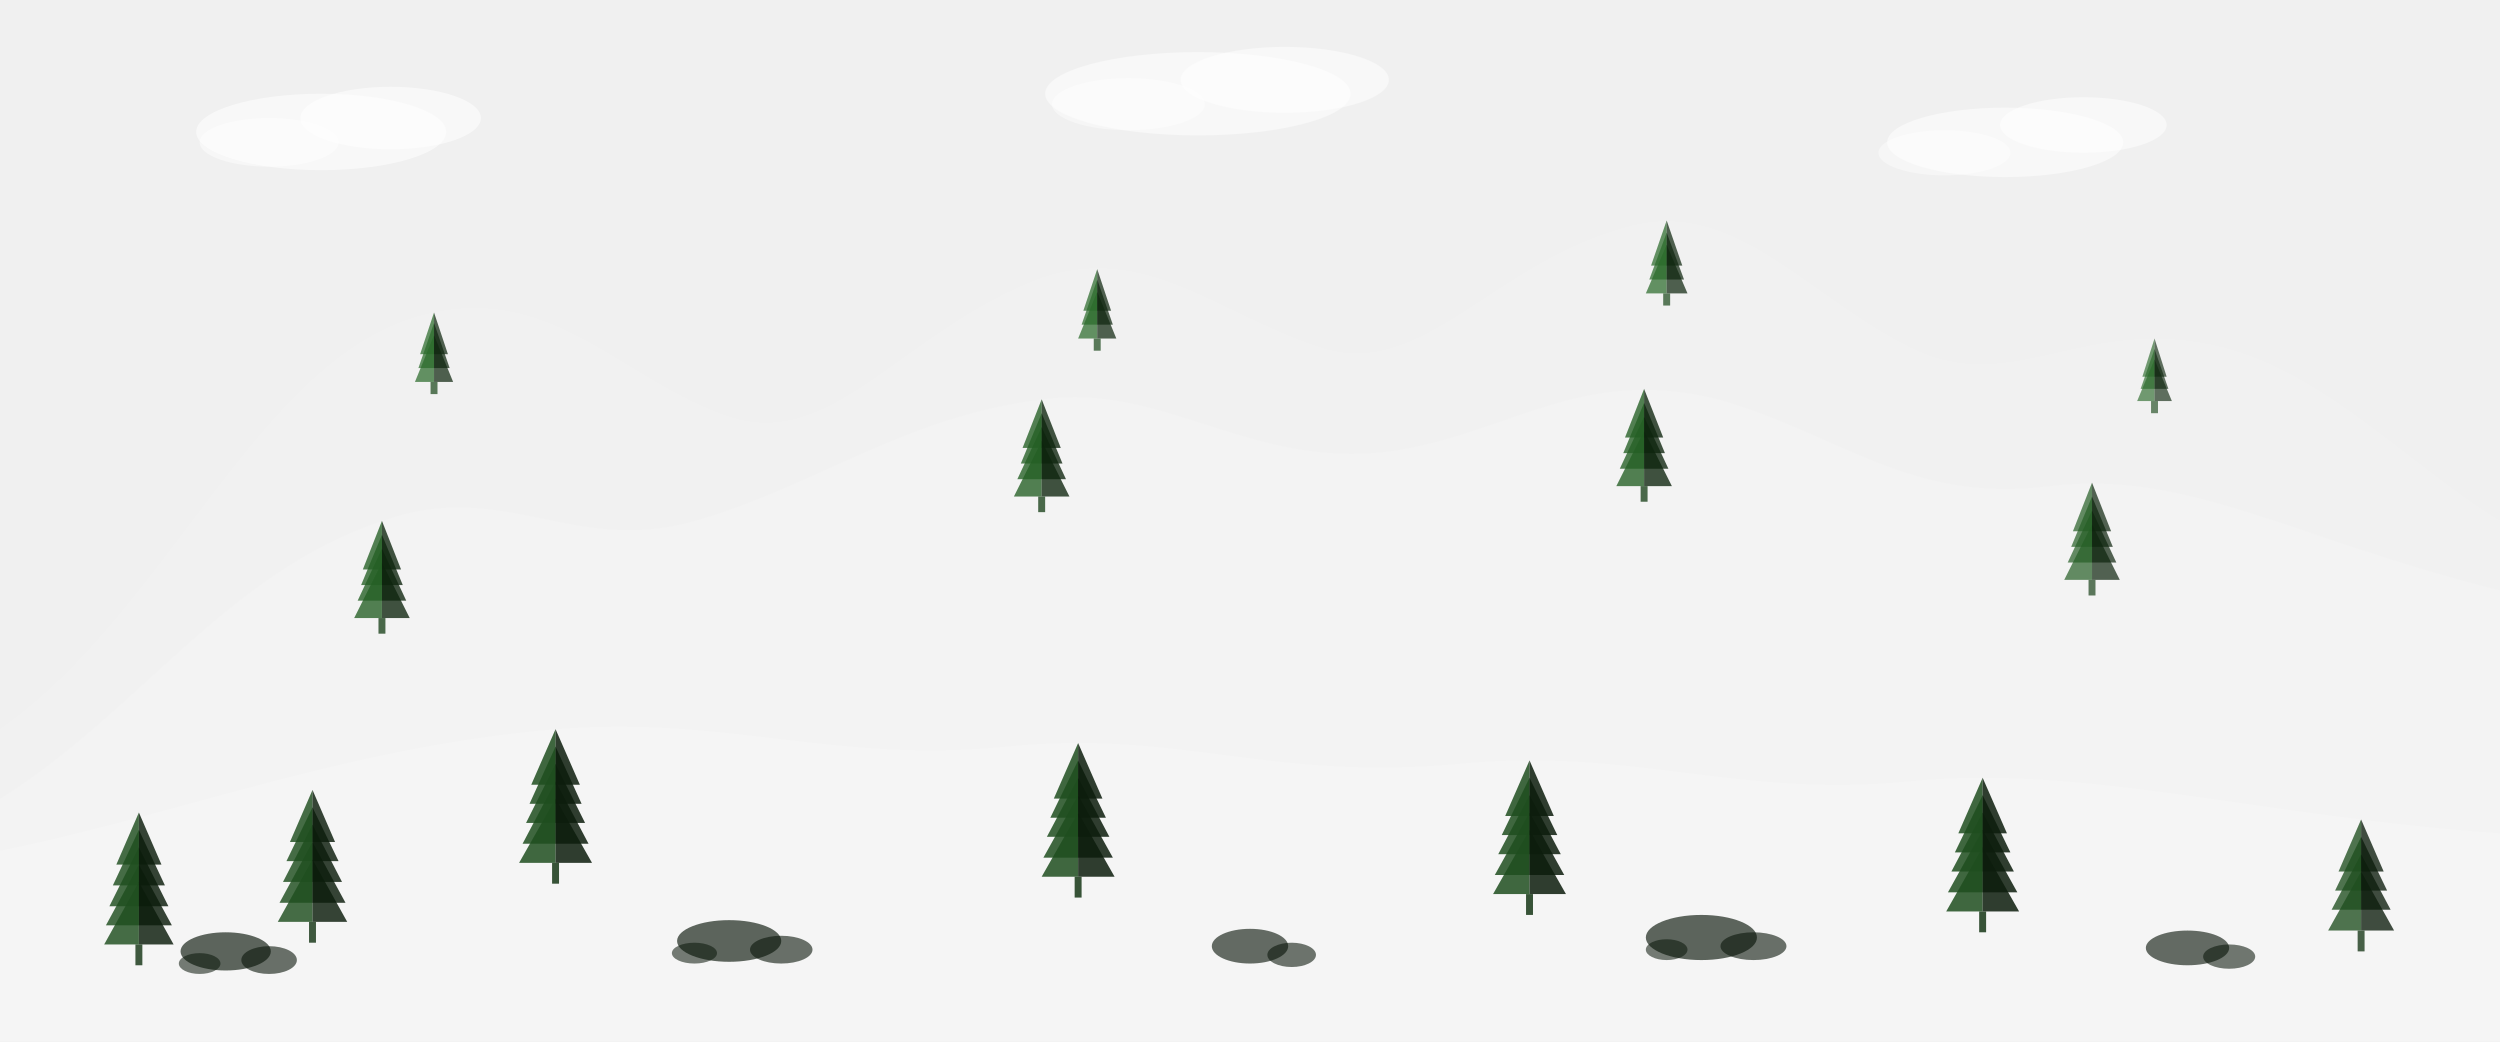
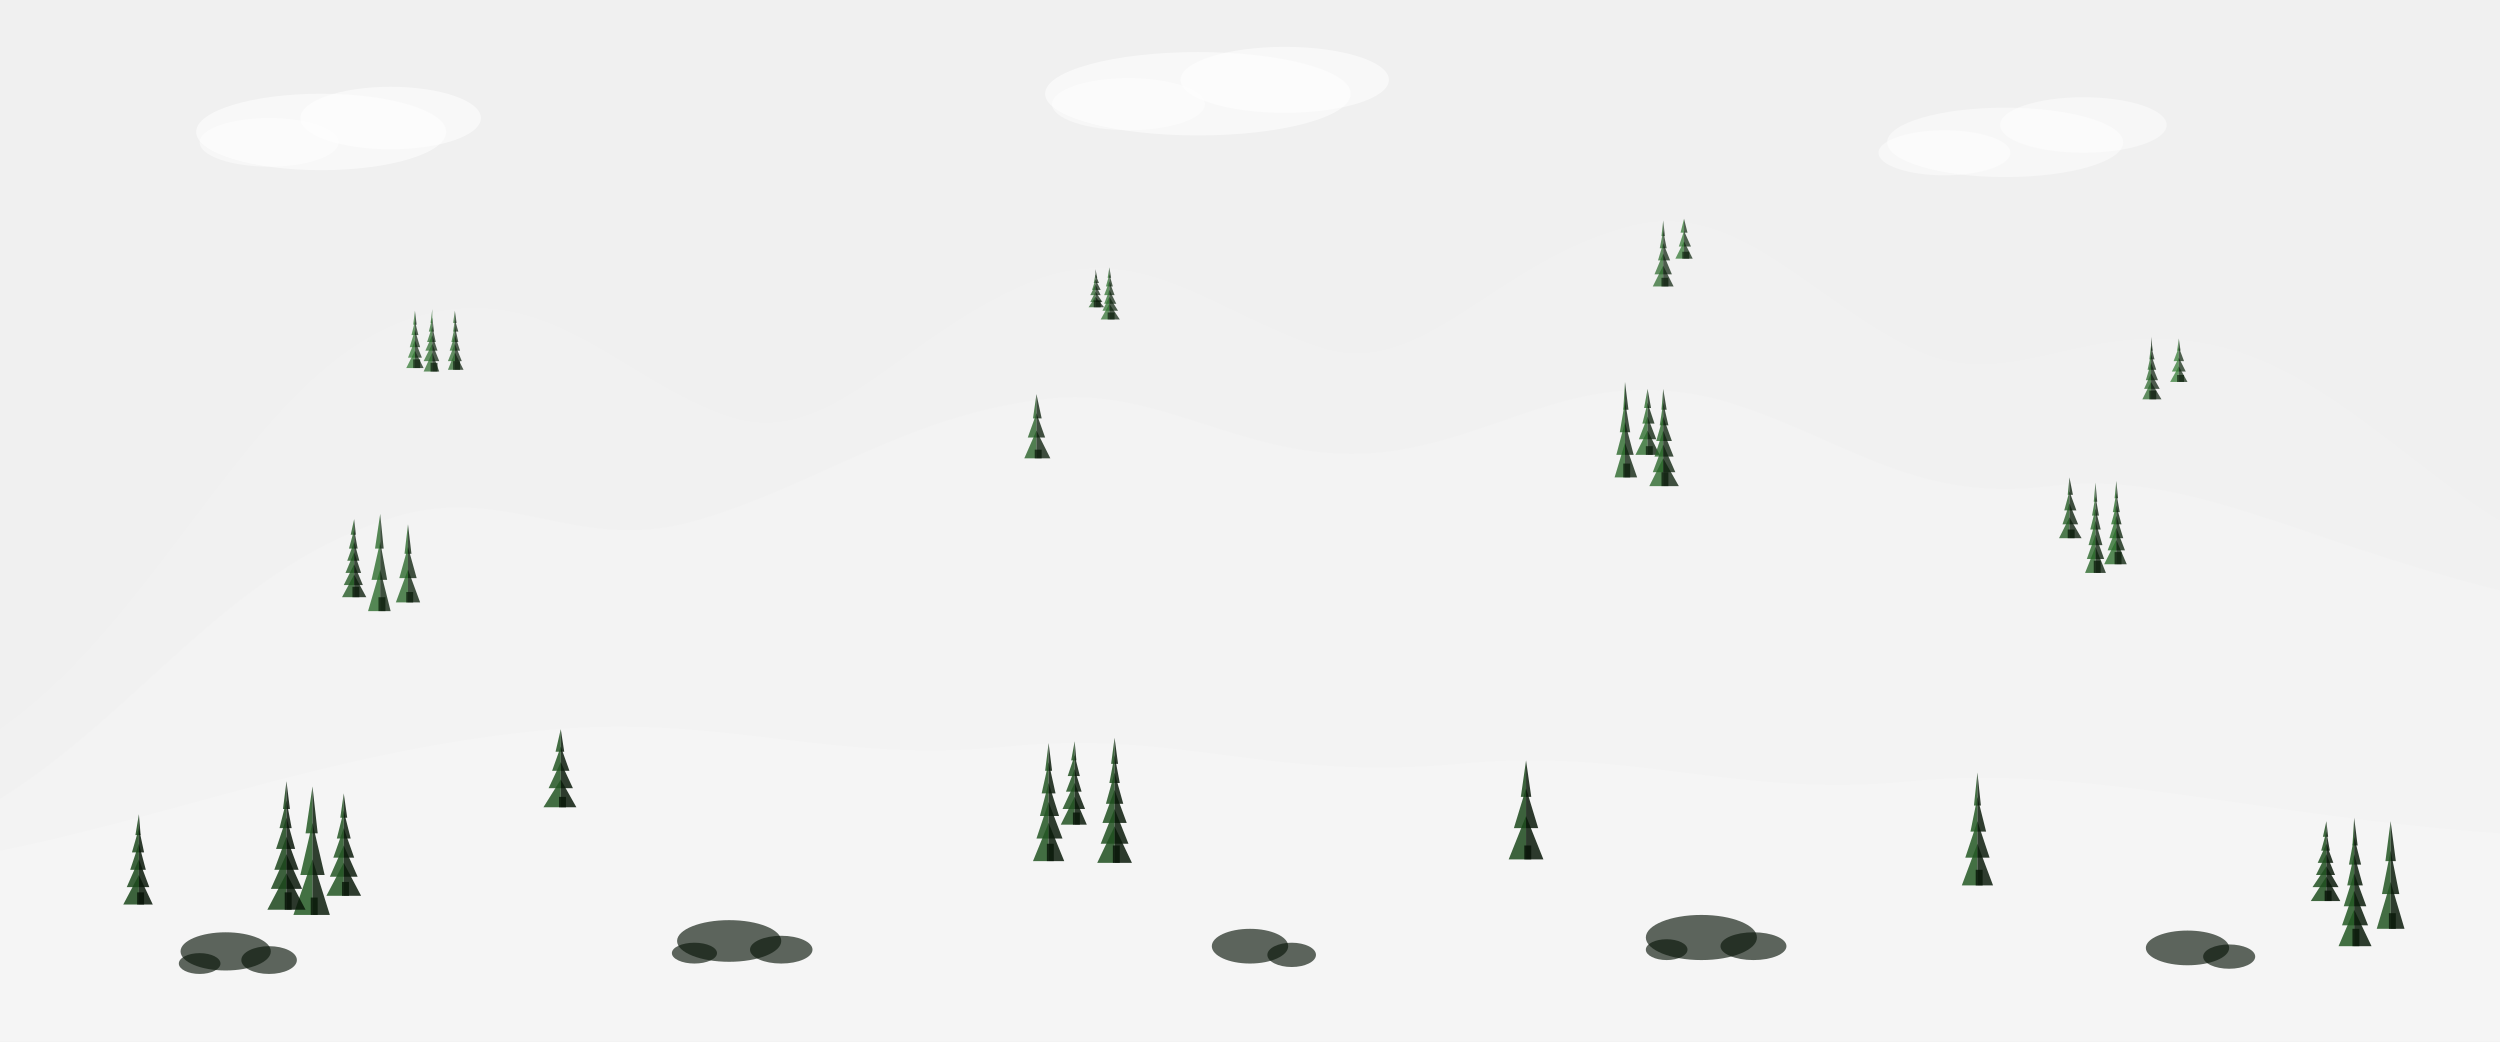
<svg xmlns="http://www.w3.org/2000/svg" viewBox="0 0 1440 600" preserveAspectRatio="xMidYMax slice">
-   <defs>
-     
-     
-     
-     
-   </defs>
  <ellipse cx="185" cy="76" rx="72" ry="22" fill="white" fill-opacity="0.55" />
  <ellipse cx="225" cy="68" rx="52" ry="18" fill="white" fill-opacity="0.55" />
  <ellipse cx="155" cy="82" rx="40" ry="14" fill="white" fill-opacity="0.45" />
-   <ellipse cx="690" cy="54" rx="88" ry="24" fill="white" fill-opacity="0.5" />
-   <ellipse cx="740" cy="46" rx="60" ry="19" fill="white" fill-opacity="0.5" />
-   <ellipse cx="650" cy="60" rx="44" ry="15" fill="white" fill-opacity="0.42" />
-   <ellipse cx="1155" cy="82" rx="68" ry="20" fill="white" fill-opacity="0.52" />
-   <ellipse cx="1200" cy="72" rx="48" ry="16" fill="white" fill-opacity="0.52" />
-   <ellipse cx="1120" cy="88" rx="38" ry="13" fill="white" fill-opacity="0.42" />
-   <path fill="white" fill-opacity="0.08" d="M0,420 C100,350 150,200 250,180 C320,165 360,220 420,240        C480,260 520,190 600,160 C660,140 700,180 760,200        C820,220 860,150 940,130 C1000,115 1040,170 1100,200        C1160,230 1200,180 1280,200 C1340,215 1390,270 1440,300        L1440,600 L0,600 Z" />
-   <g fill="#1e4a1e" fill-opacity="0.72">
-     <polygon points="250,180 250,204 242,204" fill="#2b6b2b" fill-opacity="0.72" />
-     <polygon points="250,180 250,204 258,204" fill="#102810" fill-opacity="0.72" />
-     <polygon points="250,186 250,212 241,212" fill="#2b6b2b" fill-opacity="0.72" />
-     <polygon points="250,186 250,212 259,212" fill="#102810" fill-opacity="0.72" />
-     <polygon points="250,193 250,220 239,220" fill="#2b6b2b" fill-opacity="0.72" />
-     <polygon points="250,193 250,220 261,220" fill="#102810" fill-opacity="0.72" />
-     <rect x="248" y="220" width="4" height="7" />
-   </g>
-   <g fill="#1e4a1e" fill-opacity="0.72">
-     <polygon points="632,155 632,179 624,179" fill="#2b6b2b" fill-opacity="0.72" />
-     <polygon points="632,155 632,179 640,179" fill="#102810" fill-opacity="0.72" />
-     <polygon points="632,161 632,187 623,187" fill="#2b6b2b" fill-opacity="0.72" />
-     <polygon points="632,161 632,187 641,187" fill="#102810" fill-opacity="0.72" />
-     <polygon points="632,168 632,195 621,195" fill="#2b6b2b" fill-opacity="0.72" />
-     <polygon points="632,168 632,195 643,195" fill="#102810" fill-opacity="0.72" />
-     <rect x="630" y="195" width="4" height="7" />
-   </g>
-   <g fill="#1e4a1e" fill-opacity="0.72">
-     <polygon points="960,127 960,153 951,153" fill="#2b6b2b" fill-opacity="0.72" />
-     <polygon points="960,127 960,153 969,153" fill="#102810" fill-opacity="0.72" />
-     <polygon points="960,134 960,161 950,161" fill="#2b6b2b" fill-opacity="0.72" />
-     <polygon points="960,134 960,161 970,161" fill="#102810" fill-opacity="0.72" />
-     <polygon points="960,141 960,169 948,169" fill="#2b6b2b" fill-opacity="0.72" />
-     <polygon points="960,141 960,169 972,169" fill="#102810" fill-opacity="0.72" />
-     <rect x="958" y="169" width="4" height="7" />
-   </g>
-   <g fill="#1e4a1e" fill-opacity="0.65">
-     <polygon points="1241,195 1241,217 1234,217" fill="#2b6b2b" fill-opacity="0.65" />
-     <polygon points="1241,195 1241,217 1248,217" fill="#102810" fill-opacity="0.65" />
-     <polygon points="1241,201 1241,224 1233,224" fill="#2b6b2b" fill-opacity="0.65" />
-     <polygon points="1241,201 1241,224 1249,224" fill="#102810" fill-opacity="0.65" />
-     <polygon points="1241,207 1241,231 1231,231" fill="#2b6b2b" fill-opacity="0.65" />
-     <polygon points="1241,207 1241,231 1251,231" fill="#102810" fill-opacity="0.65" />
-     <rect x="1239" y="231" width="4" height="7" />
-   </g>
-   <path fill="white" fill-opacity="0.11" d="M0,460 C80,410 130,330 220,300 C290,275 330,320 400,300        C470,280 520,240 600,230 C670,220 720,270 800,260        C870,250 910,210 990,230 C1060,250 1100,290 1180,280        C1260,270 1320,310 1440,340        L1440,600 L0,600 Z" />
-   <g fill="#1a421a" fill-opacity="0.78">
-     <polygon points="220,300 220,328 209,328" fill="#255f25" fill-opacity="0.78" />
-     <polygon points="220,300 220,328 231,328" fill="#0e240e" fill-opacity="0.78" />
-     <polygon points="220,308 220,337 208,337" fill="#255f25" fill-opacity="0.78" />
-     <polygon points="220,308 220,337 232,337" fill="#0e240e" fill-opacity="0.78" />
-     <polygon points="220,316 220,346 206,346" fill="#255f25" fill-opacity="0.78" />
-     <polygon points="220,316 220,346 234,346" fill="#0e240e" fill-opacity="0.78" />
-     <polygon points="220,324 220,356 204,356" fill="#255f25" fill-opacity="0.78" />
-     <polygon points="220,324 220,356 236,356" fill="#0e240e" fill-opacity="0.78" />
-     <rect x="218" y="356" width="4" height="9" />
-   </g>
-   <g fill="#1a421a" fill-opacity="0.78">
-     <polygon points="600,230 600,258 589,258" fill="#255f25" fill-opacity="0.78" />
-     <polygon points="600,230 600,258 611,258" fill="#0e240e" fill-opacity="0.78" />
-     <polygon points="600,238 600,267 588,267" fill="#255f25" fill-opacity="0.78" />
-     <polygon points="600,238 600,267 612,267" fill="#0e240e" fill-opacity="0.78" />
-     <polygon points="600,246 600,276 586,276" fill="#255f25" fill-opacity="0.78" />
-     <polygon points="600,246 600,276 614,276" fill="#0e240e" fill-opacity="0.78" />
-     <polygon points="600,254 600,286 584,286" fill="#255f25" fill-opacity="0.78" />
-     <polygon points="600,254 600,286 616,286" fill="#0e240e" fill-opacity="0.78" />
-     <rect x="598" y="286" width="4" height="9" />
-   </g>
-   <g fill="#1a421a" fill-opacity="0.78">
-     <polygon points="947,224 947,252 936,252" fill="#255f25" fill-opacity="0.78" />
-     <polygon points="947,224 947,252 958,252" fill="#0e240e" fill-opacity="0.78" />
-     <polygon points="947,232 947,261 935,261" fill="#255f25" fill-opacity="0.78" />
-     <polygon points="947,232 947,261 959,261" fill="#0e240e" fill-opacity="0.78" />
-     <polygon points="947,240 947,270 933,270" fill="#255f25" fill-opacity="0.78" />
-     <polygon points="947,240 947,270 961,270" fill="#0e240e" fill-opacity="0.78" />
-     <polygon points="947,248 947,280 931,280" fill="#255f25" fill-opacity="0.78" />
-     <polygon points="947,248 947,280 963,280" fill="#0e240e" fill-opacity="0.78" />
-     <rect x="945" y="280" width="4" height="9" />
-   </g>
-   <g fill="#1a421a" fill-opacity="0.70">
-     <polygon points="1205,278 1205,306 1194,306" fill="#255f25" fill-opacity="0.70" />
-     <polygon points="1205,278 1205,306 1216,306" fill="#0e240e" fill-opacity="0.70" />
-     <polygon points="1205,286 1205,315 1193,315" fill="#255f25" fill-opacity="0.70" />
-     <polygon points="1205,286 1205,315 1217,315" fill="#0e240e" fill-opacity="0.70" />
-     <polygon points="1205,294 1205,324 1191,324" fill="#255f25" fill-opacity="0.70" />
-     <polygon points="1205,294 1205,324 1219,324" fill="#0e240e" fill-opacity="0.70" />
-     <polygon points="1205,302 1205,334 1189,334" fill="#255f25" fill-opacity="0.70" />
-     <polygon points="1205,302 1205,334 1221,334" fill="#0e240e" fill-opacity="0.70" />
-     <rect x="1203" y="334" width="4" height="9" />
-   </g>
-   <path fill="white" fill-opacity="0.15" d="M0,490 C100,470 200,430 320,420 C420,412 480,440 580,430        C680,420 730,450 840,440 C940,430 1000,460 1100,450        C1200,440 1300,470 1440,480        L1440,600 L0,600 Z" />
-   <g fill="#163616" fill-opacity="0.85">
-     <polygon points="320,420 320,452 306,452" fill="#1f4e1f" fill-opacity="0.85" />
-     <polygon points="320,420 320,452 334,452" fill="#0c1d0c" fill-opacity="0.85" />
-     <polygon points="320,430 320,463 305,463" fill="#1f4e1f" fill-opacity="0.85" />
-     <polygon points="320,430 320,463 335,463" fill="#0c1d0c" fill-opacity="0.85" />
-     <polygon points="320,440 320,474 303,474" fill="#1f4e1f" fill-opacity="0.85" />
-     <polygon points="320,440 320,474 337,474" fill="#0c1d0c" fill-opacity="0.85" />
-     <polygon points="320,450 320,486 301,486" fill="#1f4e1f" fill-opacity="0.85" />
-     <polygon points="320,450 320,486 339,486" fill="#0c1d0c" fill-opacity="0.85" />
-     <polygon points="320,460 320,497 299,497" fill="#1f4e1f" fill-opacity="0.85" />
-     <polygon points="320,460 320,497 341,497" fill="#0c1d0c" fill-opacity="0.85" />
-     <rect x="318" y="497" width="4" height="12" />
-   </g>
-   <g fill="#163616" fill-opacity="0.82">
-     <polygon points="80,468 80,498 67,498" fill="#1f4e1f" fill-opacity="0.82" />
-     <polygon points="80,468 80,498 93,498" fill="#0c1d0c" fill-opacity="0.82" />
-     <polygon points="80,478 80,510 65,510" fill="#1f4e1f" fill-opacity="0.82" />
-     <polygon points="80,478 80,510 95,510" fill="#0c1d0c" fill-opacity="0.82" />
-     <polygon points="80,488 80,522 63,522" fill="#1f4e1f" fill-opacity="0.82" />
-     <polygon points="80,488 80,522 97,522" fill="#0c1d0c" fill-opacity="0.82" />
-     <polygon points="80,498 80,533 61,533" fill="#1f4e1f" fill-opacity="0.82" />
-     <polygon points="80,498 80,533 99,533" fill="#0c1d0c" fill-opacity="0.82" />
-     <polygon points="80,508 80,544 60,544" fill="#1f4e1f" fill-opacity="0.82" />
-     <polygon points="80,508 80,544 100,544" fill="#0c1d0c" fill-opacity="0.82" />
-     <rect x="78" y="544" width="4" height="12" />
-   </g>
-   <g fill="#163616" fill-opacity="0.82">
-     <polygon points="180,455 180,485 167,485" fill="#1f4e1f" fill-opacity="0.82" />
-     <polygon points="180,455 180,485 193,485" fill="#0c1d0c" fill-opacity="0.82" />
-     <polygon points="180,465 180,496 165,496" fill="#1f4e1f" fill-opacity="0.82" />
-     <polygon points="180,465 180,496 195,496" fill="#0c1d0c" fill-opacity="0.82" />
-     <polygon points="180,475 180,508 163,508" fill="#1f4e1f" fill-opacity="0.82" />
-     <polygon points="180,475 180,508 197,508" fill="#0c1d0c" fill-opacity="0.82" />
-     <polygon points="180,485 180,520 161,520" fill="#1f4e1f" fill-opacity="0.82" />
-     <polygon points="180,485 180,520 199,520" fill="#0c1d0c" fill-opacity="0.82" />
-     <polygon points="180,495 180,531 160,531" fill="#1f4e1f" fill-opacity="0.82" />
-     <polygon points="180,495 180,531 200,531" fill="#0c1d0c" fill-opacity="0.82" />
-     <rect x="178" y="531" width="4" height="12" />
-   </g>
-   <g fill="#163616" fill-opacity="0.85">
-     <polygon points="621,428 621,460 607,460" fill="#1f4e1f" fill-opacity="0.85" />
-     <polygon points="621,428 621,460 635,460" fill="#0c1d0c" fill-opacity="0.85" />
-     <polygon points="621,438 621,471 605,471" fill="#1f4e1f" fill-opacity="0.85" />
-     <polygon points="621,438 621,471 637,471" fill="#0c1d0c" fill-opacity="0.85" />
-     <polygon points="621,448 621,482 603,482" fill="#1f4e1f" fill-opacity="0.85" />
-     <polygon points="621,448 621,482 639,482" fill="#0c1d0c" fill-opacity="0.85" />
-     <polygon points="621,458 621,494 601,494" fill="#1f4e1f" fill-opacity="0.85" />
-     <polygon points="621,458 621,494 641,494" fill="#0c1d0c" fill-opacity="0.85" />
-     <polygon points="621,468 621,505 600,505" fill="#1f4e1f" fill-opacity="0.85" />
-     <polygon points="621,468 621,505 642,505" fill="#0c1d0c" fill-opacity="0.85" />
-     <rect x="619" y="505" width="4" height="12" />
-   </g>
-   <g fill="#163616" fill-opacity="0.85">
-     <polygon points="881,438 881,470 867,470" fill="#1f4e1f" fill-opacity="0.85" />
-     <polygon points="881,438 881,470 895,470" fill="#0c1d0c" fill-opacity="0.85" />
-     <polygon points="881,448 881,481 865,481" fill="#1f4e1f" fill-opacity="0.85" />
-     <polygon points="881,448 881,481 897,481" fill="#0c1d0c" fill-opacity="0.85" />
-     <polygon points="881,458 881,492 863,492" fill="#1f4e1f" fill-opacity="0.85" />
-     <polygon points="881,458 881,492 899,492" fill="#0c1d0c" fill-opacity="0.85" />
-     <polygon points="881,468 881,504 861,504" fill="#1f4e1f" fill-opacity="0.85" />
-     <polygon points="881,468 881,504 901,504" fill="#0c1d0c" fill-opacity="0.85" />
-     <polygon points="881,478 881,515 860,515" fill="#1f4e1f" fill-opacity="0.85" />
-     <polygon points="881,478 881,515 902,515" fill="#0c1d0c" fill-opacity="0.85" />
-     <rect x="879" y="515" width="4" height="12" />
-   </g>
-   <g fill="#163616" fill-opacity="0.85">
-     <polygon points="1142,448 1142,480 1128,480" fill="#1f4e1f" fill-opacity="0.85" />
-     <polygon points="1142,448 1142,480 1156,480" fill="#0c1d0c" fill-opacity="0.85" />
-     <polygon points="1142,458 1142,491 1126,491" fill="#1f4e1f" fill-opacity="0.85" />
-     <polygon points="1142,458 1142,491 1158,491" fill="#0c1d0c" fill-opacity="0.85" />
-     <polygon points="1142,468 1142,502 1124,502" fill="#1f4e1f" fill-opacity="0.85" />
-     <polygon points="1142,468 1142,502 1160,502" fill="#0c1d0c" fill-opacity="0.85" />
-     <polygon points="1142,478 1142,514 1122,514" fill="#1f4e1f" fill-opacity="0.85" />
-     <polygon points="1142,478 1142,514 1162,514" fill="#0c1d0c" fill-opacity="0.85" />
-     <polygon points="1142,488 1142,525 1121,525" fill="#1f4e1f" fill-opacity="0.85" />
-     <polygon points="1142,488 1142,525 1163,525" fill="#0c1d0c" fill-opacity="0.85" />
-     <rect x="1140" y="525" width="4" height="12" />
-   </g>
-   <g fill="#163616" fill-opacity="0.78">
-     <polygon points="1360,472 1360,502 1347,502" fill="#1f4e1f" fill-opacity="0.78" />
-     <polygon points="1360,472 1360,502 1373,502" fill="#0c1d0c" fill-opacity="0.78" />
-     <polygon points="1360,482 1360,513 1345,513" fill="#1f4e1f" fill-opacity="0.78" />
-     <polygon points="1360,482 1360,513 1375,513" fill="#0c1d0c" fill-opacity="0.78" />
-     <polygon points="1360,492 1360,524 1343,524" fill="#1f4e1f" fill-opacity="0.78" />
-     <polygon points="1360,492 1360,524 1377,524" fill="#0c1d0c" fill-opacity="0.78" />
-     <polygon points="1360,502 1360,536 1341,536" fill="#1f4e1f" fill-opacity="0.78" />
-     <polygon points="1360,502 1360,536 1379,536" fill="#0c1d0c" fill-opacity="0.78" />
-     <rect x="1358" y="536" width="4" height="12" />
+   <ellipse cx="690" cy="54" rx="88" ry="24" fill="white" fill-opacity="0.55" />
+   <ellipse cx="740" cy="46" rx="60" ry="19" fill="white" fill-opacity="0.55" />
+   <ellipse cx="650" cy="60" rx="44" ry="15" fill="white" fill-opacity="0.45" />
+   <ellipse cx="1155" cy="82" rx="68" ry="20" fill="white" fill-opacity="0.45" />
+   <ellipse cx="1200" cy="72" rx="48" ry="16" fill="white" fill-opacity="0.45" />
+   <ellipse cx="1120" cy="88" rx="38" ry="13" fill="white" fill-opacity="0.45" />
+   <path fill="white" fill-opacity="0.08" d="M0,420 C100,350 150,200 250,180 C320,165 360,220 420,240 C480,260 520,190 600,160 C660,140 700,180 760,200 C820,220 860,150 940,130 C1000,115 1040,170 1100,200 C1160,230 1200,180 1280,200 C1340,215 1390,270 1440,300 L1440,600 L0,600 Z" />
+   <g fill="#1c471c" fill-opacity="0.72">
+     <polygon points="249,178 249,186 248,186" fill="#2a6a2a" fill-opacity="0.72" />
+     <polygon points="249,178 249,186 249,186" fill="#0e230e" fill-opacity="0.72" />
+     <polygon points="249,183 249,191 247,191" fill="#2a6a2a" fill-opacity="0.72" />
+     <polygon points="249,183 249,191 250,191" fill="#0e230e" fill-opacity="0.72" />
+     <polygon points="249,188 249,197 246,197" fill="#2a6a2a" fill-opacity="0.72" />
+     <polygon points="249,188 249,197 251,197" fill="#0e230e" fill-opacity="0.72" />
+     <polygon points="249,193 249,202 245,202" fill="#2a6a2a" fill-opacity="0.72" />
+     <polygon points="249,193 249,202 252,202" fill="#0e230e" fill-opacity="0.72" />
+     <polygon points="249,198 249,208 244,208" fill="#2a6a2a" fill-opacity="0.72" />
+     <polygon points="249,198 249,208 253,208" fill="#0e230e" fill-opacity="0.72" />
+     <polygon points="249,203 249,214 244,214" fill="#2a6a2a" fill-opacity="0.72" />
+     <polygon points="249,203 249,214 253,214" fill="#0e230e" fill-opacity="0.72" />
+     <rect x="248" y="209" width="4" height="5" fill="#0c1f0c" fill-opacity="0.72" />
+   </g>
+   <g fill="#205020" fill-opacity="0.72">
+     <polygon points="239,179 239,187 238,187" fill="#307830" fill-opacity="0.72" />
+     <polygon points="239,179 239,187 240,187" fill="#102810" fill-opacity="0.72" />
+     <polygon points="239,185 239,193 237,193" fill="#307830" fill-opacity="0.72" />
+     <polygon points="239,185 239,193 241,193" fill="#102810" fill-opacity="0.72" />
+     <polygon points="239,190 239,200 236,200" fill="#307830" fill-opacity="0.72" />
+     <polygon points="239,190 239,200 242,200" fill="#102810" fill-opacity="0.72" />
+     <polygon points="239,196 239,206 235,206" fill="#307830" fill-opacity="0.72" />
+     <polygon points="239,196 239,206 243,206" fill="#102810" fill-opacity="0.72" />
+     <polygon points="239,202 239,212 234,212" fill="#307830" fill-opacity="0.72" />
+     <polygon points="239,202 239,212 244,212" fill="#102810" fill-opacity="0.72" />
+     <rect x="238" y="207" width="4" height="5" fill="#0e240e" fill-opacity="0.72" />
+   </g>
+   <g fill="#1c451c" fill-opacity="0.72">
+     <polygon points="262,179 262,186 261,186" fill="#2a672a" fill-opacity="0.72" />
+     <polygon points="262,179 262,186 263,186" fill="#0e220e" fill-opacity="0.72" />
+     <polygon points="262,184 262,191 261,191" fill="#2a672a" fill-opacity="0.72" />
+     <polygon points="262,184 262,191 264,191" fill="#0e220e" fill-opacity="0.72" />
+     <polygon points="262,188 262,197 260,197" fill="#2a672a" fill-opacity="0.72" />
+     <polygon points="262,188 262,197 264,197" fill="#0e220e" fill-opacity="0.72" />
+     <polygon points="262,193 262,202 259,202" fill="#2a672a" fill-opacity="0.72" />
+     <polygon points="262,193 262,202 265,202" fill="#0e220e" fill-opacity="0.72" />
+     <polygon points="262,198 262,208 258,208" fill="#2a672a" fill-opacity="0.72" />
+     <polygon points="262,198 262,208 266,208" fill="#0e220e" fill-opacity="0.72" />
+     <polygon points="262,203 262,213 258,213" fill="#2a672a" fill-opacity="0.72" />
+     <polygon points="262,203 262,213 267,213" fill="#0e220e" fill-opacity="0.72" />
+     <rect x="261" y="208" width="4" height="5" fill="#0c1f0c" fill-opacity="0.72" />
+   </g>
+   <g fill="#1a411a" fill-opacity="0.72">
+     <polygon points="631,155 631,160 631,160" fill="#276127" fill-opacity="0.72" />
+     <polygon points="631,155 631,160 632,160" fill="#0d200d" fill-opacity="0.72" />
+     <polygon points="631,158 631,163 630,163" fill="#276127" fill-opacity="0.72" />
+     <polygon points="631,158 631,163 633,163" fill="#0d200d" fill-opacity="0.72" />
+     <polygon points="631,161 631,167 629,167" fill="#276127" fill-opacity="0.72" />
+     <polygon points="631,161 631,167 634,167" fill="#0d200d" fill-opacity="0.72" />
+     <polygon points="631,164 631,170 628,170" fill="#276127" fill-opacity="0.72" />
+     <polygon points="631,164 631,170 634,170" fill="#0d200d" fill-opacity="0.72" />
+     <polygon points="631,168 631,174 628,174" fill="#276127" fill-opacity="0.72" />
+     <polygon points="631,168 631,174 635,174" fill="#0d200d" fill-opacity="0.72" />
+     <polygon points="631,171 631,177 627,177" fill="#276127" fill-opacity="0.72" />
+     <polygon points="631,171 631,177 636,177" fill="#0d200d" fill-opacity="0.72" />
+     <rect x="630" y="173" width="4" height="4" fill="#0b1d0b" fill-opacity="0.72" />
+   </g>
+   <g fill="#1e4b1e" fill-opacity="0.72">
+     <polygon points="639,154 639,160 638,160" fill="#2d702d" fill-opacity="0.72" />
+     <polygon points="639,154 639,160 640,160" fill="#0f250f" fill-opacity="0.72" />
+     <polygon points="639,158 639,165 637,165" fill="#2d702d" fill-opacity="0.72" />
+     <polygon points="639,158 639,165 641,165" fill="#0f250f" fill-opacity="0.72" />
+     <polygon points="639,162 639,170 636,170" fill="#2d702d" fill-opacity="0.72" />
+     <polygon points="639,162 639,170 642,170" fill="#0f250f" fill-opacity="0.72" />
+     <polygon points="639,167 639,175 636,175" fill="#2d702d" fill-opacity="0.72" />
+     <polygon points="639,167 639,175 643,175" fill="#0f250f" fill-opacity="0.72" />
+     <polygon points="639,171 639,179 635,179" fill="#2d702d" fill-opacity="0.72" />
+     <polygon points="639,171 639,179 644,179" fill="#0f250f" fill-opacity="0.72" />
+     <polygon points="639,175 639,184 634,184" fill="#2d702d" fill-opacity="0.72" />
+     <polygon points="639,175 639,184 645,184" fill="#0f250f" fill-opacity="0.72" />
+     <rect x="638" y="180" width="4" height="4" fill="#0d210d" fill-opacity="0.72" />
+   </g>
+   <g fill="#1c461c" fill-opacity="0.72">
+     <polygon points="958,127 958,136 957,136" fill="#2a692a" fill-opacity="0.72" />
+     <polygon points="958,127 958,136 959,136" fill="#0e230e" fill-opacity="0.72" />
+     <polygon points="958,133 958,143 956,143" fill="#2a692a" fill-opacity="0.72" />
+     <polygon points="958,133 958,143 960,143" fill="#0e230e" fill-opacity="0.72" />
+     <polygon points="958,140 958,150 955,150" fill="#2a692a" fill-opacity="0.72" />
+     <polygon points="958,140 958,150 962,150" fill="#0e230e" fill-opacity="0.72" />
+     <polygon points="958,146 958,158 953,158" fill="#2a692a" fill-opacity="0.72" />
+     <polygon points="958,146 958,158 963,158" fill="#0e230e" fill-opacity="0.72" />
+     <polygon points="958,153 958,165 952,165" fill="#2a692a" fill-opacity="0.72" />
+     <polygon points="958,153 958,165 964,165" fill="#0e230e" fill-opacity="0.72" />
+     <rect x="957" y="160" width="4" height="5" fill="#0c1f0c" fill-opacity="0.72" />
+   </g>
+   <g fill="#1f4e1f" fill-opacity="0.72">
+     <polygon points="970,126 970,134 968,134" fill="#2e752e" fill-opacity="0.72" />
+     <polygon points="970,126 970,134 972,134" fill="#0f270f" fill-opacity="0.72" />
+     <polygon points="970,133 970,142 967,142" fill="#2e752e" fill-opacity="0.72" />
+     <polygon points="970,133 970,142 974,142" fill="#0f270f" fill-opacity="0.72" />
+     <polygon points="970,139 970,149 965,149" fill="#2e752e" fill-opacity="0.72" />
+     <polygon points="970,139 970,149 975,149" fill="#0f270f" fill-opacity="0.72" />
+     <rect x="969" y="145" width="4" height="4" fill="#0d230d" fill-opacity="0.72" />
+   </g>
+   <g fill="#1b431b" fill-opacity="0.72">
+     <polygon points="1239,194 1239,202 1239,202" fill="#286428" fill-opacity="0.72" />
+     <polygon points="1239,194 1239,202 1240,202" fill="#0d210d" fill-opacity="0.72" />
+     <polygon points="1239,199 1239,207 1238,207" fill="#286428" fill-opacity="0.72" />
+     <polygon points="1239,199 1239,207 1241,207" fill="#0d210d" fill-opacity="0.72" />
+     <polygon points="1239,204 1239,213 1237,213" fill="#286428" fill-opacity="0.72" />
+     <polygon points="1239,204 1239,213 1242,213" fill="#0d210d" fill-opacity="0.72" />
+     <polygon points="1239,209 1239,219 1236,219" fill="#286428" fill-opacity="0.72" />
+     <polygon points="1239,209 1239,219 1243,219" fill="#0d210d" fill-opacity="0.72" />
+     <polygon points="1239,215 1239,224 1235,224" fill="#286428" fill-opacity="0.72" />
+     <polygon points="1239,215 1239,224 1244,224" fill="#0d210d" fill-opacity="0.72" />
+     <polygon points="1239,220 1239,230 1234,230" fill="#286428" fill-opacity="0.72" />
+     <polygon points="1239,220 1239,230 1245,230" fill="#0d210d" fill-opacity="0.72" />
+     <rect x="1238" y="225" width="4" height="5" fill="#0c1e0c" fill-opacity="0.72" />
+   </g>
+   <g fill="#205120" fill-opacity="0.72">
+     <polygon points="1255,195 1255,202 1254,202" fill="#307930" fill-opacity="0.72" />
+     <polygon points="1255,195 1255,202 1256,202" fill="#102810" fill-opacity="0.72" />
+     <polygon points="1255,200 1255,208 1252,208" fill="#307930" fill-opacity="0.72" />
+     <polygon points="1255,200 1255,208 1258,208" fill="#102810" fill-opacity="0.72" />
+     <polygon points="1255,206 1255,214 1251,214" fill="#307930" fill-opacity="0.72" />
+     <polygon points="1255,206 1255,214 1259,214" fill="#102810" fill-opacity="0.72" />
+     <polygon points="1255,211 1255,220 1250,220" fill="#307930" fill-opacity="0.72" />
+     <polygon points="1255,211 1255,220 1260,220" fill="#102810" fill-opacity="0.72" />
+     <rect x="1254" y="216" width="4" height="4" fill="#0e240e" fill-opacity="0.72" />
+   </g>
+   <path fill="white" fill-opacity="0.11" d="M0,460 C80,410 130,330 220,300 C290,275 330,320 400,300 C470,280 520,240 600,230 C670,220 720,270 800,260 C870,250 910,210 990,230 C1060,250 1100,290 1180,280 C1260,270 1320,310 1440,340 L1440,600 L0,600 Z" />
+   <g fill="#1b461b" fill-opacity="0.78">
+     <polygon points="219,296 219,316 216,316" fill="#286928" fill-opacity="0.78" />
+     <polygon points="219,296 219,316 221,316" fill="#0d230d" fill-opacity="0.78" />
+     <polygon points="219,312 219,334 214,334" fill="#286928" fill-opacity="0.78" />
+     <polygon points="219,312 219,334 223,334" fill="#0d230d" fill-opacity="0.78" />
+     <polygon points="219,328 219,352 212,352" fill="#286928" fill-opacity="0.78" />
+     <polygon points="219,328 219,352 225,352" fill="#0d230d" fill-opacity="0.78" />
+     <rect x="218" y="344" width="4" height="8" fill="#0c1f0c" fill-opacity="0.78" />
+   </g>
+   <g fill="#163a16" fill-opacity="0.78">
+     <polygon points="204,299 204,308 202,308" fill="#215721" fill-opacity="0.78" />
+     <polygon points="204,299 204,308 205,308" fill="#0b1d0b" fill-opacity="0.78" />
+     <polygon points="204,305 204,316 201,316" fill="#215721" fill-opacity="0.78" />
+     <polygon points="204,305 204,316 206,316" fill="#0b1d0b" fill-opacity="0.78" />
+     <polygon points="204,312 204,323 200,323" fill="#215721" fill-opacity="0.78" />
+     <polygon points="204,312 204,323 207,323" fill="#0b1d0b" fill-opacity="0.78" />
+     <polygon points="204,318 204,330 199,330" fill="#215721" fill-opacity="0.78" />
+     <polygon points="204,318 204,330 208,330" fill="#0b1d0b" fill-opacity="0.78" />
+     <polygon points="204,325 204,337 198,337" fill="#215721" fill-opacity="0.78" />
+     <polygon points="204,325 204,337 209,337" fill="#0b1d0b" fill-opacity="0.78" />
+     <polygon points="204,331 204,344 197,344" fill="#215721" fill-opacity="0.78" />
+     <polygon points="204,331 204,344 211,344" fill="#0b1d0b" fill-opacity="0.78" />
+     <rect x="203" y="338" width="4" height="6" fill="#091a09" fill-opacity="0.78" />
+   </g>
+   <g fill="#1b441b" fill-opacity="0.78">
+     <polygon points="235,302 235,319 233,319" fill="#286628" fill-opacity="0.78" />
+     <polygon points="235,302 235,319 237,319" fill="#0d220d" fill-opacity="0.78" />
+     <polygon points="235,315 235,333 230,333" fill="#286628" fill-opacity="0.78" />
+     <polygon points="235,315 235,333 240,333" fill="#0d220d" fill-opacity="0.78" />
+     <polygon points="235,328 235,347 228,347" fill="#286628" fill-opacity="0.78" />
+     <polygon points="235,328 235,347 242,347" fill="#0d220d" fill-opacity="0.78" />
+     <rect x="234" y="341" width="4" height="6" fill="#0c1e0c" fill-opacity="0.78" />
+   </g>
+   <g fill="#193f19" fill-opacity="0.78">
+     <polygon points="597,227 597,241 595,241" fill="#255e25" fill-opacity="0.78" />
+     <polygon points="597,227 597,241 600,241" fill="#0c1f0c" fill-opacity="0.78" />
+     <polygon points="597,238 597,252 592,252" fill="#255e25" fill-opacity="0.78" />
+     <polygon points="597,238 597,252 602,252" fill="#0c1f0c" fill-opacity="0.78" />
+     <polygon points="597,248 597,264 590,264" fill="#255e25" fill-opacity="0.78" />
+     <polygon points="597,248 597,264 605,264" fill="#0c1f0c" fill-opacity="0.78" />
+     <rect x="596" y="259" width="4" height="5" fill="#0b1c0b" fill-opacity="0.78" />
+   </g>
+   <g fill="#1c471c" fill-opacity="0.78">
+     <polygon points="949,224 949,235 947,235" fill="#2a6a2a" fill-opacity="0.78" />
+     <polygon points="949,224 949,235 951,235" fill="#0e230e" fill-opacity="0.78" />
+     <polygon points="949,232 949,244 946,244" fill="#2a6a2a" fill-opacity="0.78" />
+     <polygon points="949,232 949,244 953,244" fill="#0e230e" fill-opacity="0.78" />
+     <polygon points="949,240 949,253 944,253" fill="#2a6a2a" fill-opacity="0.78" />
+     <polygon points="949,240 949,253 954,253" fill="#0e230e" fill-opacity="0.78" />
+     <polygon points="949,248 949,262 942,262" fill="#2a6a2a" fill-opacity="0.78" />
+     <polygon points="949,248 949,262 956,262" fill="#0e230e" fill-opacity="0.78" />
+     <rect x="948" y="257" width="4" height="5" fill="#0c1f0c" fill-opacity="0.78" />
+   </g>
+   <g fill="#1a441a" fill-opacity="0.78">
+     <polygon points="936,220 936,236 935,236" fill="#276627" fill-opacity="0.78" />
+     <polygon points="936,220 936,236 938,236" fill="#0d220d" fill-opacity="0.78" />
+     <polygon points="936,231 936,249 933,249" fill="#276627" fill-opacity="0.78" />
+     <polygon points="936,231 936,249 939,249" fill="#0d220d" fill-opacity="0.78" />
+     <polygon points="936,243 936,262 931,262" fill="#276627" fill-opacity="0.78" />
+     <polygon points="936,243 936,262 941,262" fill="#0d220d" fill-opacity="0.78" />
+     <polygon points="936,255 936,275 930,275" fill="#276627" fill-opacity="0.78" />
+     <polygon points="936,255 936,275 943,275" fill="#0d220d" fill-opacity="0.78" />
+     <rect x="935" y="267" width="4" height="8" fill="#0b1e0b" fill-opacity="0.78" />
+   </g>
+   <g fill="#1b441b" fill-opacity="0.78">
+     <polygon points="958,224 958,236 957,236" fill="#286628" fill-opacity="0.78" />
+     <polygon points="958,224 958,236 960,236" fill="#0d220d" fill-opacity="0.78" />
+     <polygon points="958,232 958,245 956,245" fill="#286628" fill-opacity="0.78" />
+     <polygon points="958,232 958,245 961,245" fill="#0d220d" fill-opacity="0.78" />
+     <polygon points="958,240 958,254 954,254" fill="#286628" fill-opacity="0.78" />
+     <polygon points="958,240 958,254 963,254" fill="#0d220d" fill-opacity="0.78" />
+     <polygon points="958,248 958,263 953,263" fill="#286628" fill-opacity="0.78" />
+     <polygon points="958,248 958,263 964,263" fill="#0d220d" fill-opacity="0.78" />
+     <polygon points="958,256 958,272 952,272" fill="#286628" fill-opacity="0.78" />
+     <polygon points="958,256 958,272 965,272" fill="#0d220d" fill-opacity="0.78" />
+     <polygon points="958,264 958,280 950,280" fill="#286628" fill-opacity="0.78" />
+     <polygon points="958,264 958,280 967,280" fill="#0d220d" fill-opacity="0.78" />
+     <rect x="957" y="272" width="4" height="8" fill="#0c1e0c" fill-opacity="0.78" />
+   </g>
+   <g fill="#1a441a" fill-opacity="0.78">
+     <polygon points="1207,278 1207,289 1206,289" fill="#276627" fill-opacity="0.78" />
+     <polygon points="1207,278 1207,289 1208,289" fill="#0d220d" fill-opacity="0.78" />
+     <polygon points="1207,286 1207,297 1205,297" fill="#276627" fill-opacity="0.78" />
+     <polygon points="1207,286 1207,297 1209,297" fill="#0d220d" fill-opacity="0.78" />
+     <polygon points="1207,293 1207,305 1204,305" fill="#276627" fill-opacity="0.78" />
+     <polygon points="1207,293 1207,305 1210,305" fill="#0d220d" fill-opacity="0.78" />
+     <polygon points="1207,300 1207,314 1203,314" fill="#276627" fill-opacity="0.78" />
+     <polygon points="1207,300 1207,314 1211,314" fill="#0d220d" fill-opacity="0.78" />
+     <polygon points="1207,308 1207,322 1202,322" fill="#276627" fill-opacity="0.78" />
+     <polygon points="1207,308 1207,322 1212,322" fill="#0d220d" fill-opacity="0.78" />
+     <polygon points="1207,315 1207,330 1201,330" fill="#276627" fill-opacity="0.78" />
+     <polygon points="1207,315 1207,330 1213,330" fill="#0d220d" fill-opacity="0.78" />
+     <rect x="1206" y="323" width="4" height="7" fill="#0b1e0b" fill-opacity="0.78" />
+   </g>
+   <g fill="#173c17" fill-opacity="0.78">
+     <polygon points="1192,275 1192,285 1191,285" fill="#225a22" fill-opacity="0.78" />
+     <polygon points="1192,275 1192,285 1194,285" fill="#0b1e0b" fill-opacity="0.78" />
+     <polygon points="1192,283 1192,294 1189,294" fill="#225a22" fill-opacity="0.78" />
+     <polygon points="1192,283 1192,294 1196,294" fill="#0b1e0b" fill-opacity="0.78" />
+     <polygon points="1192,290 1192,302 1188,302" fill="#225a22" fill-opacity="0.78" />
+     <polygon points="1192,290 1192,302 1197,302" fill="#0b1e0b" fill-opacity="0.78" />
+     <polygon points="1192,298 1192,310 1186,310" fill="#225a22" fill-opacity="0.78" />
+     <polygon points="1192,298 1192,310 1199,310" fill="#0b1e0b" fill-opacity="0.78" />
+     <rect x="1191" y="305" width="4" height="5" fill="#0a1b0a" fill-opacity="0.78" />
+   </g>
+   <g fill="#1c481c" fill-opacity="0.78">
+     <polygon points="1219,277 1219,287 1218,287" fill="#2a6c2a" fill-opacity="0.78" />
+     <polygon points="1219,277 1219,287 1220,287" fill="#0e240e" fill-opacity="0.78" />
+     <polygon points="1219,284 1219,295 1217,295" fill="#2a6c2a" fill-opacity="0.78" />
+     <polygon points="1219,284 1219,295 1221,295" fill="#0e240e" fill-opacity="0.78" />
+     <polygon points="1219,291 1219,302 1216,302" fill="#2a6c2a" fill-opacity="0.78" />
+     <polygon points="1219,291 1219,302 1222,302" fill="#0e240e" fill-opacity="0.78" />
+     <polygon points="1219,297 1219,310 1215,310" fill="#2a6c2a" fill-opacity="0.78" />
+     <polygon points="1219,297 1219,310 1223,310" fill="#0e240e" fill-opacity="0.78" />
+     <polygon points="1219,304 1219,317 1214,317" fill="#2a6c2a" fill-opacity="0.78" />
+     <polygon points="1219,304 1219,317 1224,317" fill="#0e240e" fill-opacity="0.78" />
+     <polygon points="1219,311 1219,325 1212,325" fill="#2a6c2a" fill-opacity="0.78" />
+     <polygon points="1219,311 1219,325 1225,325" fill="#0e240e" fill-opacity="0.78" />
+     <rect x="1218" y="318" width="4" height="7" fill="#0c200c" fill-opacity="0.78" />
+   </g>
+   <path fill="white" fill-opacity="0.15" d="M0,490 C100,470 200,430 320,420 C420,412 480,440 580,430 C680,420 730,450 840,440 C940,430 1000,460 1100,450 C1200,440 1300,470 1440,480 L1440,600 L0,600 Z" />
+   <g fill="#133013" fill-opacity="0.85">
+     <polygon points="80,469 80,481 78,481" fill="#1c481c" fill-opacity="0.85" />
+     <polygon points="80,469 80,481 81,481" fill="#091809" fill-opacity="0.85" />
+     <polygon points="80,477 80,491 76,491" fill="#1c481c" fill-opacity="0.85" />
+     <polygon points="80,477 80,491 83,491" fill="#091809" fill-opacity="0.85" />
+     <polygon points="80,486 80,501 75,501" fill="#1c481c" fill-opacity="0.85" />
+     <polygon points="80,486 80,501 84,501" fill="#091809" fill-opacity="0.85" />
+     <polygon points="80,495 80,511 73,511" fill="#1c481c" fill-opacity="0.85" />
+     <polygon points="80,495 80,511 86,511" fill="#091809" fill-opacity="0.85" />
+     <polygon points="80,504 80,521 71,521" fill="#1c481c" fill-opacity="0.85" />
+     <polygon points="80,504 80,521 88,521" fill="#091809" fill-opacity="0.85" />
+     <rect x="79" y="514" width="4" height="7" fill="#081508" fill-opacity="0.85" />
+   </g>
+   <g fill="#183c18" fill-opacity="0.85">
+     <polygon points="180,453 180,480 176,480" fill="#245a24" fill-opacity="0.85" />
+     <polygon points="180,453 180,480 183,480" fill="#0c1e0c" fill-opacity="0.85" />
+     <polygon points="180,474 180,504 173,504" fill="#245a24" fill-opacity="0.85" />
+     <polygon points="180,474 180,504 187,504" fill="#0c1e0c" fill-opacity="0.85" />
+     <polygon points="180,495 180,527 169,527" fill="#245a24" fill-opacity="0.85" />
+     <polygon points="180,495 180,527 190,527" fill="#0c1e0c" fill-opacity="0.85" />
+     <rect x="179" y="517" width="4" height="10" fill="#0a1b0a" fill-opacity="0.85" />
+   </g>
+   <g fill="#132f13" fill-opacity="0.85">
+     <polygon points="165,450 165,466 163,466" fill="#1c461c" fill-opacity="0.85" />
+     <polygon points="165,450 165,466 167,466" fill="#091709" fill-opacity="0.85" />
+     <polygon points="165,461 165,477 161,477" fill="#1c461c" fill-opacity="0.85" />
+     <polygon points="165,461 165,477 168,477" fill="#091709" fill-opacity="0.85" />
+     <polygon points="165,471 165,489 159,489" fill="#1c461c" fill-opacity="0.85" />
+     <polygon points="165,471 165,489 170,489" fill="#091709" fill-opacity="0.85" />
+     <polygon points="165,482 165,501 158,501" fill="#1c461c" fill-opacity="0.85" />
+     <polygon points="165,482 165,501 172,501" fill="#091709" fill-opacity="0.85" />
+     <polygon points="165,492 165,512 156,512" fill="#1c461c" fill-opacity="0.85" />
+     <polygon points="165,492 165,512 174,512" fill="#091709" fill-opacity="0.85" />
+     <polygon points="165,503 165,524 154,524" fill="#1c461c" fill-opacity="0.85" />
+     <polygon points="165,503 165,524 176,524" fill="#091709" fill-opacity="0.85" />
+     <rect x="164" y="514" width="4" height="10" fill="#081508" fill-opacity="0.85" />
+   </g>
+   <g fill="#173917" fill-opacity="0.85">
+     <polygon points="198,457 198,471 196,471" fill="#225522" fill-opacity="0.85" />
+     <polygon points="198,457 198,471 200,471" fill="#0b1c0b" fill-opacity="0.85" />
+     <polygon points="198,467 198,483 194,483" fill="#225522" fill-opacity="0.85" />
+     <polygon points="198,467 198,483 202,483" fill="#0b1c0b" fill-opacity="0.85" />
+     <polygon points="198,477 198,494 192,494" fill="#225522" fill-opacity="0.85" />
+     <polygon points="198,477 198,494 204,494" fill="#0b1c0b" fill-opacity="0.85" />
+     <polygon points="198,487 198,505 190,505" fill="#225522" fill-opacity="0.85" />
+     <polygon points="198,487 198,505 206,505" fill="#0b1c0b" fill-opacity="0.85" />
+     <polygon points="198,497 198,516 188,516" fill="#225522" fill-opacity="0.85" />
+     <polygon points="198,497 198,516 208,516" fill="#0b1c0b" fill-opacity="0.85" />
+     <rect x="197" y="508" width="4" height="8" fill="#0a190a" fill-opacity="0.85" />
+   </g>
+   <g fill="#173917" fill-opacity="0.85">
+     <polygon points="323,420 323,433 320,433" fill="#225522" fill-opacity="0.85" />
+     <polygon points="323,420 323,433 325,433" fill="#0b1c0b" fill-opacity="0.85" />
+     <polygon points="323,430 323,444 318,444" fill="#225522" fill-opacity="0.85" />
+     <polygon points="323,430 323,444 328,444" fill="#0b1c0b" fill-opacity="0.85" />
+     <polygon points="323,439 323,454 316,454" fill="#225522" fill-opacity="0.85" />
+     <polygon points="323,439 323,454 330,454" fill="#0b1c0b" fill-opacity="0.85" />
+     <polygon points="323,449 323,465 313,465" fill="#225522" fill-opacity="0.85" />
+     <polygon points="323,449 323,465 332,465" fill="#0b1c0b" fill-opacity="0.85" />
+     <rect x="322" y="459" width="4" height="6" fill="#0a190a" fill-opacity="0.85" />
+   </g>
+   <g fill="#163716" fill-opacity="0.85">
+     <polygon points="619,427 619,438 617,438" fill="#215221" fill-opacity="0.85" />
+     <polygon points="619,427 619,438 620,438" fill="#0b1b0b" fill-opacity="0.85" />
+     <polygon points="619,435 619,447 615,447" fill="#215221" fill-opacity="0.85" />
+     <polygon points="619,435 619,447 622,447" fill="#0b1b0b" fill-opacity="0.85" />
+     <polygon points="619,443 619,456 614,456" fill="#215221" fill-opacity="0.85" />
+     <polygon points="619,443 619,456 623,456" fill="#0b1b0b" fill-opacity="0.85" />
+     <polygon points="619,451 619,466 612,466" fill="#215221" fill-opacity="0.85" />
+     <polygon points="619,451 619,466 625,466" fill="#0b1b0b" fill-opacity="0.85" />
+     <polygon points="619,459 619,475 611,475" fill="#215221" fill-opacity="0.85" />
+     <polygon points="619,459 619,475 626,475" fill="#0b1b0b" fill-opacity="0.85" />
+     <rect x="618" y="468" width="4" height="7" fill="#091809" fill-opacity="0.85" />
+   </g>
+   <g fill="#173917" fill-opacity="0.85">
+     <polygon points="604,428 604,444 602,444" fill="#225522" fill-opacity="0.85" />
+     <polygon points="604,428 604,444 606,444" fill="#0b1c0b" fill-opacity="0.85" />
+     <polygon points="604,439 604,457 600,457" fill="#225522" fill-opacity="0.85" />
+     <polygon points="604,439 604,457 608,457" fill="#0b1c0b" fill-opacity="0.85" />
+     <polygon points="604,451 604,470 599,470" fill="#225522" fill-opacity="0.85" />
+     <polygon points="604,451 604,470 610,470" fill="#0b1c0b" fill-opacity="0.85" />
+     <polygon points="604,462 604,483 597,483" fill="#225522" fill-opacity="0.85" />
+     <polygon points="604,462 604,483 612,483" fill="#0b1c0b" fill-opacity="0.85" />
+     <polygon points="604,474 604,496 595,496" fill="#225522" fill-opacity="0.85" />
+     <polygon points="604,474 604,496 613,496" fill="#0b1c0b" fill-opacity="0.85" />
+     <rect x="603" y="486" width="4" height="10" fill="#0a190a" fill-opacity="0.85" />
+   </g>
+   <g fill="#153515" fill-opacity="0.85">
+     <polygon points="642,425 642,440 640,440" fill="#1f4f1f" fill-opacity="0.85" />
+     <polygon points="642,425 642,440 644,440" fill="#0a1a0a" fill-opacity="0.85" />
+     <polygon points="642,435 642,451 639,451" fill="#1f4f1f" fill-opacity="0.85" />
+     <polygon points="642,435 642,451 645,451" fill="#0a1a0a" fill-opacity="0.85" />
+     <polygon points="642,445 642,463 637,463" fill="#1f4f1f" fill-opacity="0.85" />
+     <polygon points="642,445 642,463 647,463" fill="#0a1a0a" fill-opacity="0.85" />
+     <polygon points="642,455 642,474 635,474" fill="#1f4f1f" fill-opacity="0.85" />
+     <polygon points="642,455 642,474 649,474" fill="#0a1a0a" fill-opacity="0.85" />
+     <polygon points="642,466 642,486 634,486" fill="#1f4f1f" fill-opacity="0.85" />
+     <polygon points="642,466 642,486 650,486" fill="#0a1a0a" fill-opacity="0.85" />
+     <polygon points="642,476 642,497 632,497" fill="#1f4f1f" fill-opacity="0.85" />
+     <polygon points="642,476 642,497 652,497" fill="#0a1a0a" fill-opacity="0.85" />
+     <rect x="641" y="487" width="4" height="10" fill="#091709" fill-opacity="0.85" />
+   </g>
+   <g fill="#133013" fill-opacity="0.85">
+     <polygon points="879,438 879,459 876,459" fill="#1c481c" fill-opacity="0.85" />
+     <polygon points="879,438 879,459 882,459" fill="#091809" fill-opacity="0.85" />
+     <polygon points="879,454 879,477 872,477" fill="#1c481c" fill-opacity="0.85" />
+     <polygon points="879,454 879,477 886,477" fill="#091809" fill-opacity="0.85" />
+     <polygon points="879,470 879,495 869,495" fill="#1c481c" fill-opacity="0.85" />
+     <polygon points="879,470 879,495 889,495" fill="#091809" fill-opacity="0.85" />
+     <rect x="878" y="487" width="4" height="8" fill="#081508" fill-opacity="0.85" />
+   </g>
+   <g fill="#183b18" fill-opacity="0.85">
+     <polygon points="1139,445 1139,464 1137,464" fill="#245824" fill-opacity="0.85" />
+     <polygon points="1139,445 1139,464 1141,464" fill="#0c1d0c" fill-opacity="0.85" />
+     <polygon points="1139,459 1139,479 1135,479" fill="#245824" fill-opacity="0.85" />
+     <polygon points="1139,459 1139,479 1144,479" fill="#0c1d0c" fill-opacity="0.85" />
+     <polygon points="1139,473 1139,494 1132,494" fill="#245824" fill-opacity="0.85" />
+     <polygon points="1139,473 1139,494 1146,494" fill="#0c1d0c" fill-opacity="0.85" />
+     <polygon points="1139,486 1139,510 1130,510" fill="#245824" fill-opacity="0.85" />
+     <polygon points="1139,486 1139,510 1148,510" fill="#0c1d0c" fill-opacity="0.85" />
+     <rect x="1138" y="501" width="4" height="9" fill="#0a1a0a" fill-opacity="0.85" />
+   </g>
+   <g fill="#173a17" fill-opacity="0.85">
+     <polygon points="1356,471 1356,487 1355,487" fill="#225722" fill-opacity="0.85" />
+     <polygon points="1356,471 1356,487 1358,487" fill="#0b1d0b" fill-opacity="0.85" />
+     <polygon points="1356,482 1356,498 1353,498" fill="#225722" fill-opacity="0.85" />
+     <polygon points="1356,482 1356,498 1360,498" fill="#0b1d0b" fill-opacity="0.85" />
+     <polygon points="1356,492 1356,510 1352,510" fill="#225722" fill-opacity="0.85" />
+     <polygon points="1356,492 1356,510 1361,510" fill="#0b1d0b" fill-opacity="0.85" />
+     <polygon points="1356,503 1356,522 1350,522" fill="#225722" fill-opacity="0.85" />
+     <polygon points="1356,503 1356,522 1363,522" fill="#0b1d0b" fill-opacity="0.85" />
+     <polygon points="1356,513 1356,533 1349,533" fill="#225722" fill-opacity="0.85" />
+     <polygon points="1356,513 1356,533 1364,533" fill="#0b1d0b" fill-opacity="0.85" />
+     <polygon points="1356,524 1356,545 1347,545" fill="#225722" fill-opacity="0.85" />
+     <polygon points="1356,524 1356,545 1366,545" fill="#0b1d0b" fill-opacity="0.85" />
+     <rect x="1355" y="535" width="4" height="10" fill="#0a1a0a" fill-opacity="0.85" />
+   </g>
+   <g fill="#153515" fill-opacity="0.85">
+     <polygon points="1340,473 1340,482 1338,482" fill="#1f4f1f" fill-opacity="0.85" />
+     <polygon points="1340,473 1340,482 1341,482" fill="#0a1a0a" fill-opacity="0.85" />
+     <polygon points="1340,479 1340,490 1337,490" fill="#1f4f1f" fill-opacity="0.85" />
+     <polygon points="1340,479 1340,490 1342,490" fill="#0a1a0a" fill-opacity="0.85" />
+     <polygon points="1340,486 1340,497 1335,497" fill="#1f4f1f" fill-opacity="0.85" />
+     <polygon points="1340,486 1340,497 1344,497" fill="#0a1a0a" fill-opacity="0.85" />
+     <polygon points="1340,492 1340,504 1334,504" fill="#1f4f1f" fill-opacity="0.85" />
+     <polygon points="1340,492 1340,504 1345,504" fill="#0a1a0a" fill-opacity="0.85" />
+     <polygon points="1340,499 1340,511 1332,511" fill="#1f4f1f" fill-opacity="0.85" />
+     <polygon points="1340,499 1340,511 1347,511" fill="#0a1a0a" fill-opacity="0.85" />
+     <polygon points="1340,505 1340,519 1331,519" fill="#1f4f1f" fill-opacity="0.85" />
+     <polygon points="1340,505 1340,519 1348,519" fill="#0a1a0a" fill-opacity="0.85" />
+     <rect x="1339" y="513" width="4" height="6" fill="#091709" fill-opacity="0.85" />
+   </g>
+   <g fill="#173917" fill-opacity="0.85">
+     <polygon points="1377,473 1377,496 1374,496" fill="#225522" fill-opacity="0.85" />
+     <polygon points="1377,473 1377,496 1380,496" fill="#0b1c0b" fill-opacity="0.85" />
+     <polygon points="1377,490 1377,515 1372,515" fill="#225522" fill-opacity="0.85" />
+     <polygon points="1377,490 1377,515 1382,515" fill="#0b1c0b" fill-opacity="0.85" />
+     <polygon points="1377,508 1377,535 1369,535" fill="#225522" fill-opacity="0.85" />
+     <polygon points="1377,508 1377,535 1385,535" fill="#0b1c0b" fill-opacity="0.85" />
+     <rect x="1376" y="526" width="4" height="9" fill="#0a190a" fill-opacity="0.85" />
  </g>
  <ellipse cx="130" cy="548" rx="26" ry="11" fill="#0a160a" fill-opacity="0.65" />
-   <ellipse cx="155" cy="553" rx="16" ry="8" fill="#0a160a" fill-opacity="0.60" />
-   <ellipse cx="115" cy="555" rx="12" ry="6" fill="#0a160a" fill-opacity="0.55" />
+   <ellipse cx="155" cy="553" rx="16" ry="8" fill="#0a160a" fill-opacity="0.65" />
+   <ellipse cx="115" cy="555" rx="12" ry="6" fill="#0a160a" fill-opacity="0.65" />
  <ellipse cx="420" cy="542" rx="30" ry="12" fill="#0a160a" fill-opacity="0.65" />
-   <ellipse cx="450" cy="547" rx="18" ry="8" fill="#0a160a" fill-opacity="0.60" />
-   <ellipse cx="400" cy="549" rx="13" ry="6" fill="#0a160a" fill-opacity="0.55" />
-   <ellipse cx="720" cy="545" rx="22" ry="10" fill="#0a160a" fill-opacity="0.62" />
-   <ellipse cx="744" cy="550" rx="14" ry="7" fill="#0a160a" fill-opacity="0.58" />
+   <ellipse cx="450" cy="547" rx="18" ry="8" fill="#0a160a" fill-opacity="0.65" />
+   <ellipse cx="400" cy="549" rx="13" ry="6" fill="#0a160a" fill-opacity="0.65" />
+   <ellipse cx="720" cy="545" rx="22" ry="10" fill="#0a160a" fill-opacity="0.65" />
+   <ellipse cx="744" cy="550" rx="14" ry="7" fill="#0a160a" fill-opacity="0.65" />
  <ellipse cx="980" cy="540" rx="32" ry="13" fill="#0a160a" fill-opacity="0.65" />
-   <ellipse cx="1010" cy="545" rx="19" ry="8" fill="#0a160a" fill-opacity="0.60" />
-   <ellipse cx="960" cy="547" rx="12" ry="6" fill="#0a160a" fill-opacity="0.55" />
-   <ellipse cx="1260" cy="546" rx="24" ry="10" fill="#0a160a" fill-opacity="0.62" />
-   <ellipse cx="1284" cy="551" rx="15" ry="7" fill="#0a160a" fill-opacity="0.57" />
+   <ellipse cx="1010" cy="545" rx="19" ry="8" fill="#0a160a" fill-opacity="0.65" />
+   <ellipse cx="960" cy="547" rx="12" ry="6" fill="#0a160a" fill-opacity="0.65" />
+   <ellipse cx="1260" cy="546" rx="24" ry="10" fill="#0a160a" fill-opacity="0.65" />
+   <ellipse cx="1284" cy="551" rx="15" ry="7" fill="#0a160a" fill-opacity="0.65" />
</svg>
